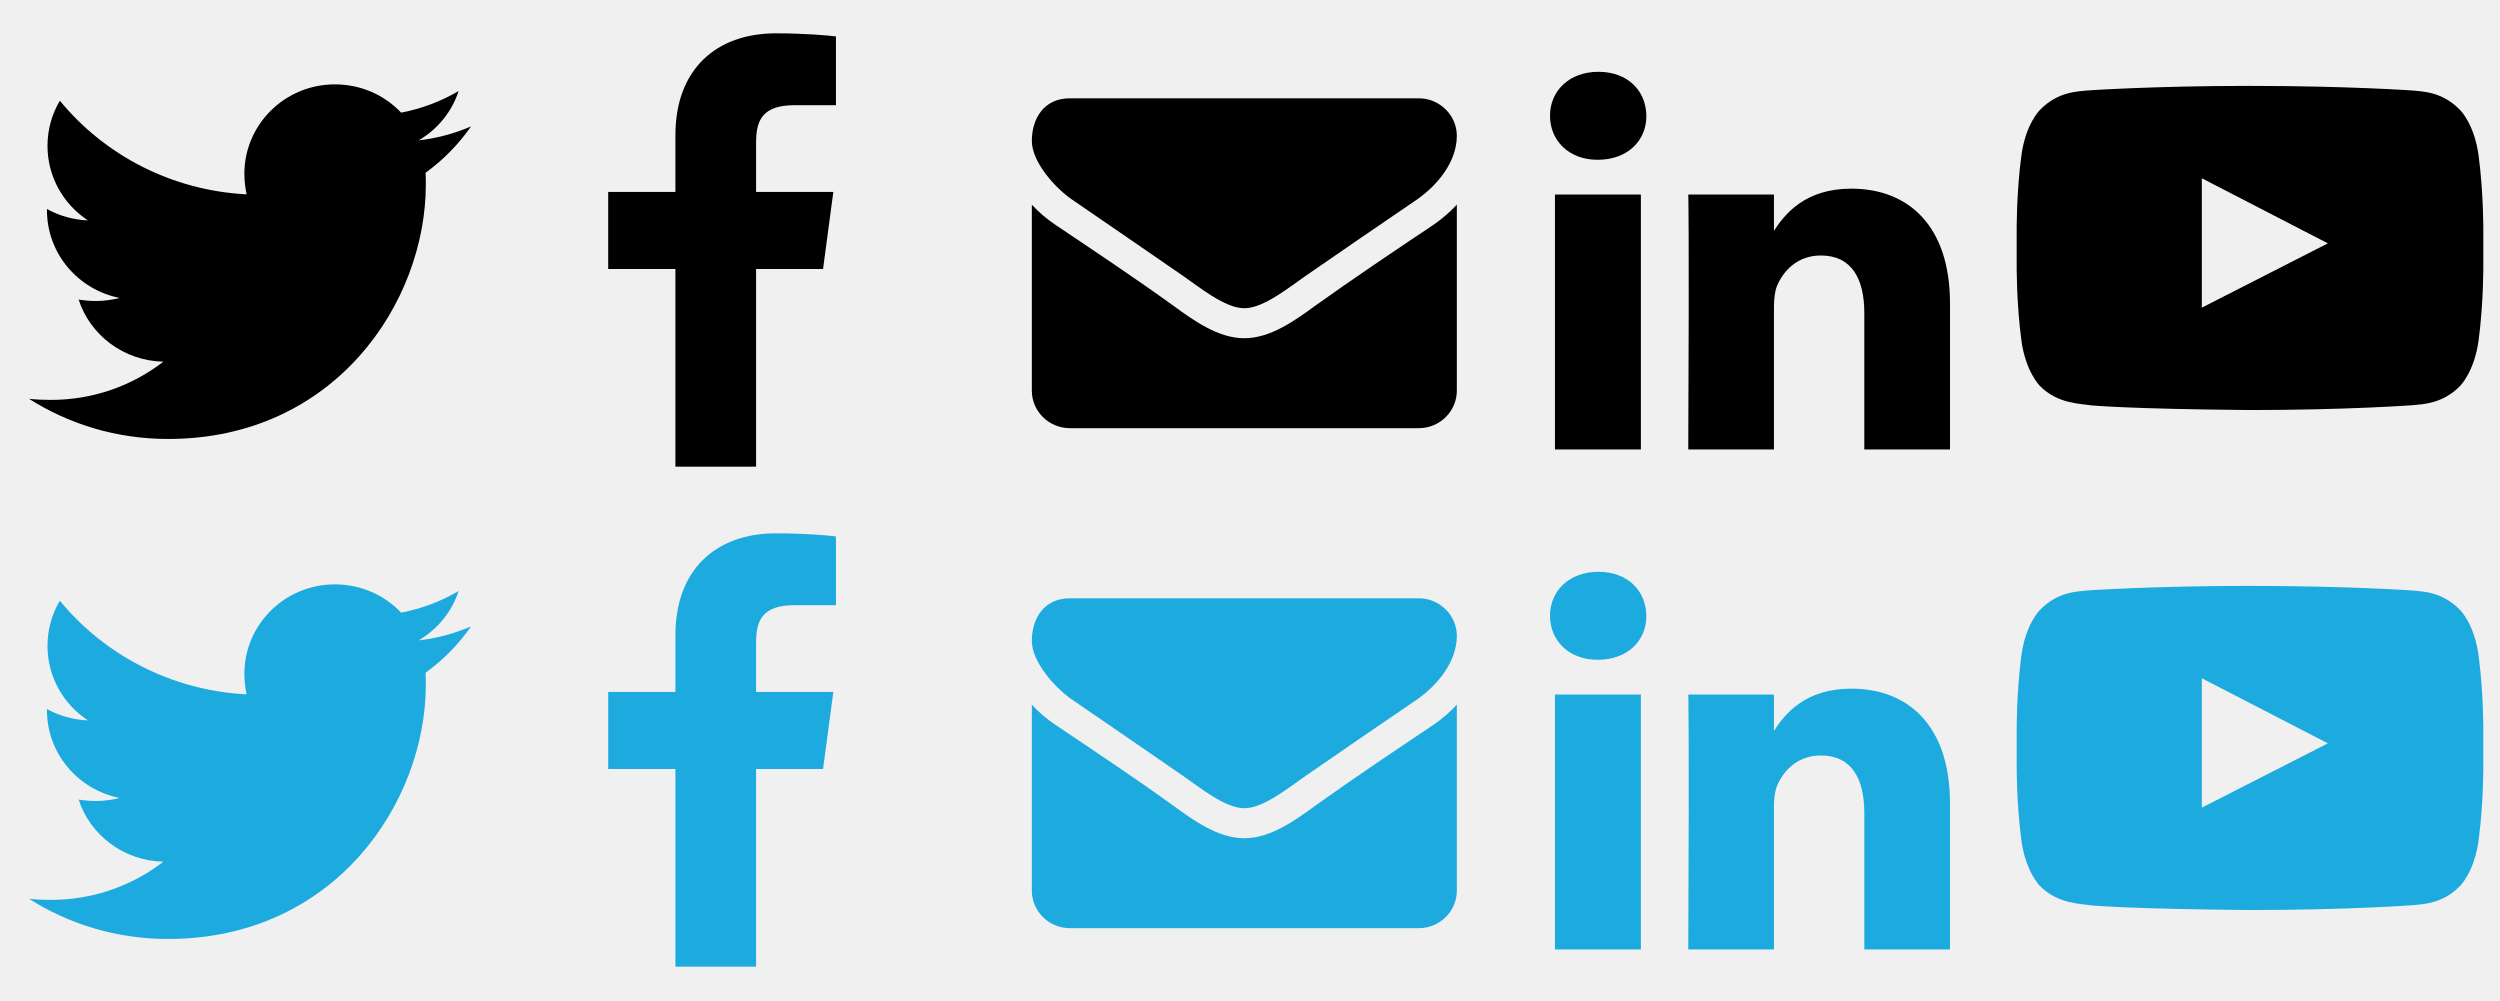
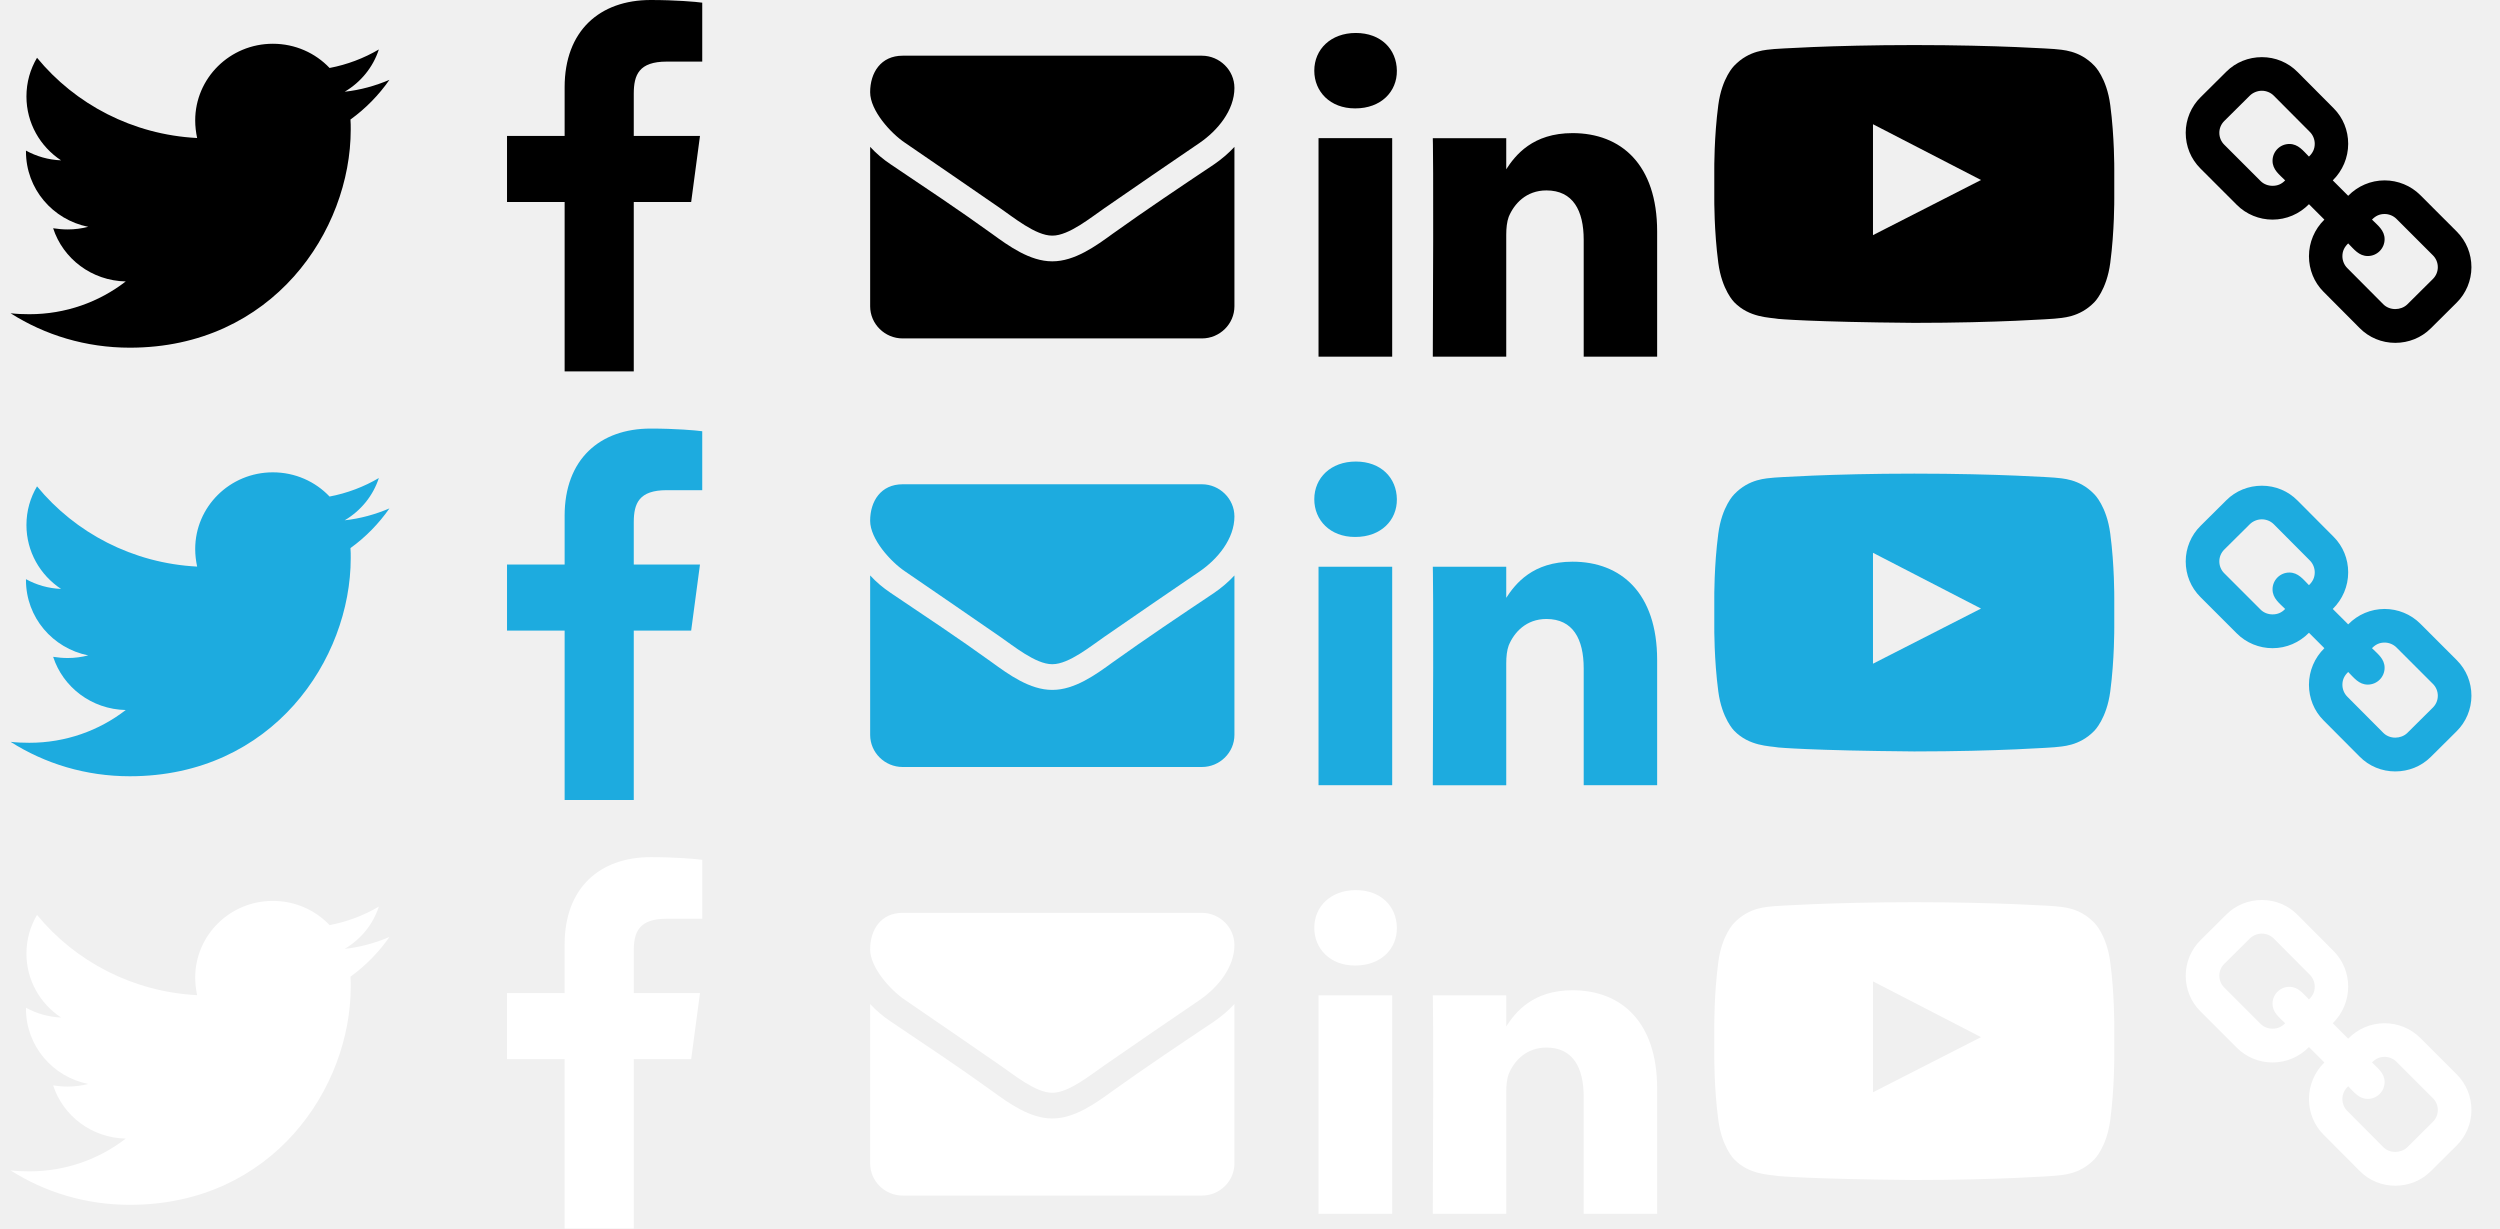
- <svg xmlns="http://www.w3.org/2000/svg" height="60" viewBox="0 0 150 60" width="150">
-   <g fill="none">
-     <g fill="#000">
-       <path d="m26.41 7.281v11.16c0 1.237-1.025 2.249-2.277 2.249h-20.946c-1.252 0-2.277-1.012-2.277-2.249v-11.16c.427.464.911.872 1.437 1.223 2.362 1.589 4.753 3.176 7.072 4.85 1.196.872 2.676 1.939 4.226 1.939h.028c1.551 0 3.031-1.069 4.226-1.939 2.32-1.659 4.71-3.261 7.086-4.85.512-.352.996-.759 1.423-1.223zm0-4.133c0 1.574-1.181 2.994-2.433 3.851-2.22 1.518-4.454 3.036-6.66 4.568-.925.632-2.49 1.926-3.643 1.926h-.028c-1.153 0-2.717-1.293-3.643-1.926-2.206-1.532-4.44-3.05-6.645-4.568-1.01-.675-2.448-2.263-2.448-3.543 0-1.377.754-2.558 2.277-2.558h20.946c1.238 0 2.277 1.012 2.277 2.249z" transform="translate(61 5)" />
-       <path d="m14.157.187v4.125h-2.483c-1.946 0-2.309.922-2.309 2.25v2.953h4.635l-.617 4.625h-4.018v11.859h-4.84v-11.859h-4.033v-4.625h4.033v-3.406c0-3.953 2.452-6.109 6.027-6.109 1.708 0 3.18.125 3.607.187z" transform="translate(36 2)" />
-       <path d="m5.453 7.671v15.295h-5.156v-15.295zm.328-4.724c.016 1.466-1.109 2.639-2.906 2.639h-.031c-1.734 0-2.844-1.174-2.844-2.639 0-1.498 1.156-2.639 2.906-2.639 1.766 0 2.859 1.142 2.875 2.639zm18.219 11.252v8.767h-5.141v-8.18c0-2.053-.75-3.457-2.609-3.457-1.422 0-2.266.941-2.641 1.852-.125.34-.172.787-.172 1.251v8.536h-5.141c.063-13.86 0-15.295 0-15.295h5.141v2.223h-.031c.672-1.049 1.891-2.577 4.672-2.577 3.391 0 5.922 2.192 5.922 6.884z" transform="translate(93 4)" />
-       <path d="m27.259 3.59c-.741 1.064-1.666 2.012-2.726 2.775.017.233.017.466.017.698 0 7.098-5.469 15.275-15.464 15.275-3.079 0-5.94-.881-8.346-2.411.437.05.858.067 1.313.067 2.54 0 4.88-.848 6.748-2.294-2.39-.05-4.392-1.596-5.082-3.723.337.05.673.083 1.026.083.488 0 .976-.067 1.43-.183-2.49-.499-4.358-2.659-4.358-5.269v-.067c.724.399 1.565.648 2.456.682-1.464-.964-2.423-2.609-2.423-4.471 0-.998.269-1.912.741-2.709 2.675 3.257 6.697 5.386 11.206 5.618-.084-.399-.135-.815-.135-1.23 0-2.958 2.423-5.369 5.435-5.369 1.565 0 2.979.648 3.971 1.696 1.229-.233 2.406-.682 3.449-1.297-.404 1.247-1.262 2.294-2.39 2.958 1.094-.116 2.154-.416 3.13-.831z" transform="translate(1 4)" />
-       <path d="m11.109 13.459 7.562-3.858-7.562-3.905zm2.891-13.305c5.891 0 9.797.278 9.797.278.547.062 1.75.062 2.812 1.174 0 0 .859.834 1.109 2.747.297 2.238.281 4.476.281 4.476v2.099s.016 2.238-.281 4.476c-.25 1.899-1.109 2.747-1.109 2.747-1.062 1.095-2.266 1.095-2.812 1.158 0 0-3.906.293-9.797.293-7.281-.062-9.516-.278-9.516-.278-.625-.108-2.031-.077-3.094-1.174 0 0-.859-.849-1.109-2.747-.297-2.238-.281-4.476-.281-4.476v-2.099s-.016-2.238.281-4.476c.25-1.913 1.109-2.747 1.109-2.747 1.062-1.111 2.266-1.111 2.812-1.174 0 0 3.906-.278 9.797-.278z" transform="translate(121 5)" />
-     </g>
-     <g fill="#1dabdf">
-       <path d="m26.41 7.281v11.16c0 1.237-1.025 2.249-2.277 2.249h-20.946c-1.252 0-2.277-1.012-2.277-2.249v-11.16c.427.464.911.872 1.437 1.223 2.362 1.589 4.753 3.176 7.072 4.85 1.196.872 2.676 1.939 4.226 1.939h.028c1.551 0 3.031-1.069 4.226-1.939 2.32-1.659 4.71-3.261 7.086-4.85.512-.352.996-.759 1.423-1.223zm0-4.133c0 1.574-1.181 2.994-2.433 3.851-2.22 1.518-4.454 3.036-6.66 4.568-.925.632-2.49 1.926-3.643 1.926h-.028c-1.153 0-2.717-1.293-3.643-1.926-2.206-1.532-4.44-3.05-6.645-4.568-1.01-.675-2.448-2.263-2.448-3.543 0-1.377.754-2.558 2.277-2.558h20.946c1.238 0 2.277 1.012 2.277 2.249z" transform="translate(61 35)" />
-       <path d="m14.157.187v4.125h-2.483c-1.946 0-2.309.922-2.309 2.25v2.953h4.635l-.617 4.625h-4.018v11.859h-4.84v-11.859h-4.033v-4.625h4.033v-3.406c0-3.953 2.452-6.109 6.027-6.109 1.708 0 3.18.125 3.607.187z" transform="translate(36 32)" />
-       <path d="m5.453 7.671v15.295h-5.156v-15.295zm.328-4.724c.016 1.466-1.109 2.639-2.906 2.639h-.031c-1.734 0-2.844-1.174-2.844-2.639 0-1.498 1.156-2.639 2.906-2.639 1.766 0 2.859 1.142 2.875 2.639zm18.219 11.252v8.767h-5.141v-8.18c0-2.053-.75-3.457-2.609-3.457-1.422 0-2.266.941-2.641 1.852-.125.34-.172.787-.172 1.251v8.536h-5.141c.063-13.86 0-15.295 0-15.295h5.141v2.223h-.031c.672-1.049 1.891-2.577 4.672-2.577 3.391 0 5.922 2.192 5.922 6.884z" transform="translate(93 34)" />
-       <path d="m27.259 2.59c-.741 1.064-1.666 2.012-2.726 2.775.017.233.017.466.017.698 0 7.098-5.469 15.275-15.464 15.275-3.079 0-5.94-.881-8.346-2.411.437.05.858.067 1.313.067 2.54 0 4.88-.848 6.748-2.294-2.39-.05-4.392-1.596-5.082-3.723.337.05.673.083 1.026.083.488 0 .976-.067 1.43-.183-2.49-.499-4.358-2.659-4.358-5.269v-.067c.724.399 1.565.648 2.456.682-1.464-.964-2.423-2.609-2.423-4.471 0-.998.269-1.912.741-2.709 2.675 3.257 6.697 5.386 11.206 5.618-.084-.399-.135-.815-.135-1.23 0-2.958 2.423-5.369 5.435-5.369 1.565 0 2.979.648 3.971 1.696 1.229-.233 2.406-.682 3.449-1.297-.404 1.247-1.262 2.294-2.39 2.958 1.094-.116 2.154-.416 3.13-.831z" transform="translate(1 35)" />
-       <path d="m11.109 13.459 7.562-3.858-7.562-3.905zm2.891-13.305c5.891 0 9.797.278 9.797.278.547.062 1.75.062 2.812 1.174 0 0 .859.834 1.109 2.747.297 2.238.281 4.476.281 4.476v2.099s.016 2.238-.281 4.476c-.25 1.899-1.109 2.747-1.109 2.747-1.062 1.095-2.266 1.095-2.812 1.158 0 0-3.906.293-9.797.293-7.281-.062-9.516-.278-9.516-.278-.625-.108-2.031-.077-3.094-1.174 0 0-.859-.849-1.109-2.747-.297-2.238-.281-4.476-.281-4.476v-2.099s-.016-2.238.281-4.476c.25-1.913 1.109-2.747 1.109-2.747 1.062-1.111 2.266-1.111 2.812-1.174 0 0 3.906-.278 9.797-.278z" transform="translate(121 35)" />
+ <svg xmlns="http://www.w3.org/2000/svg" width="175px" height="86px" viewBox="0 0 175 86" version="1.1">
+   <defs />
+   <g id="Artboard" stroke="none" stroke-width="1" fill="none" fill-rule="evenodd">
+     <g id="icon--social" fill-rule="nonzero">
+       <g id="Group" fill="#000000">
+         <path d="M170.647,18.706 C170.647,18.387 170.525,18.093 170.304,17.873 L167.755,15.324 C167.534,15.104 167.227,14.98 166.922,14.98 C166.566,14.98 166.285,15.115 166.039,15.373 C166.444,15.777 166.922,16.12 166.922,16.745 C166.922,17.395 166.395,17.922 165.745,17.922 C165.12,17.922 164.777,17.444 164.373,17.039 C164.115,17.285 163.968,17.566 163.968,17.934 C163.968,18.241 164.09,18.547 164.311,18.767 L166.836,21.304 C167.056,21.524 167.363,21.635 167.669,21.635 C167.975,21.635 168.282,21.524 168.502,21.316 L170.304,19.527 C170.524,19.307 170.647,19.013 170.647,18.706 Z M162.032,10.066 C162.032,9.759 161.91,9.453 161.689,9.233 L159.164,6.696 C158.944,6.476 158.637,6.353 158.331,6.353 C158.025,6.353 157.718,6.475 157.498,6.684 L155.696,8.473 C155.476,8.693 155.353,8.987 155.353,9.294 C155.353,9.613 155.475,9.907 155.696,10.127 L158.245,12.676 C158.466,12.896 158.773,13.007 159.078,13.007 C159.434,13.007 159.715,12.885 159.961,12.627 C159.556,12.223 159.078,11.88 159.078,11.255 C159.078,10.605 159.605,10.078 160.255,10.078 C160.88,10.078 161.223,10.556 161.627,10.961 C161.885,10.715 162.032,10.434 162.032,10.066 Z M173,18.706 C173,19.638 172.62,20.544 171.958,21.194 L170.157,22.983 C169.495,23.645 168.601,24 167.669,24 C166.725,24 165.831,23.632 165.169,22.958 L162.645,20.422 C161.983,19.76 161.627,18.866 161.627,17.934 C161.627,16.966 162.02,16.047 162.706,15.373 L161.627,14.294 C160.954,14.98 160.046,15.373 159.078,15.373 C158.147,15.373 157.24,15.005 156.579,14.343 L154.03,11.794 C153.356,11.12 153,10.238 153,9.294 C153,8.362 153.38,7.456 154.042,6.806 L155.843,5.017 C156.505,4.355 157.399,4 158.331,4 C159.275,4 160.169,4.368 160.831,5.042 L163.355,7.578 C164.017,8.24 164.373,9.134 164.373,10.066 C164.373,11.034 163.98,11.953 163.294,12.627 L164.373,13.706 C165.046,13.02 165.954,12.627 166.922,12.627 C167.853,12.627 168.76,12.995 169.421,13.657 L171.97,16.206 C172.644,16.88 173,17.762 173,18.706 Z" id="Shape" />
+         <path d="M86.41,10.281 L86.41,21.441 C86.41,22.678 85.385,23.69 84.133,23.69 L63.187,23.69 C61.935,23.69 60.911,22.678 60.911,21.441 L60.911,10.281 C61.338,10.745 61.821,11.153 62.348,11.504 C64.71,13.092 67.101,14.68 69.42,16.353 C70.616,17.225 72.096,18.293 73.647,18.293 L73.675,18.293 C75.226,18.293 76.706,17.224 77.901,16.353 C80.221,14.694 82.611,13.092 84.987,11.504 C85.499,11.152 85.984,10.744 86.411,10.281 L86.41,10.281 Z M86.41,6.149 C86.41,7.723 85.229,9.142 83.976,10 C81.756,11.517 79.522,13.036 77.317,14.568 C76.391,15.2 74.827,16.494 73.674,16.494 L73.646,16.494 C72.493,16.494 70.928,15.201 70.003,14.568 C67.797,13.036 65.563,11.517 63.358,10 C62.348,9.325 60.91,7.736 60.91,6.457 C60.91,5.08 61.664,3.899 63.186,3.899 L84.132,3.899 C85.37,3.899 86.409,4.911 86.409,6.148 L86.41,6.149 Z" id="Shape" />
+         <path d="M49.157,0.187 L49.157,4.312 L46.673,4.312 C44.728,4.312 44.364,5.234 44.364,6.562 L44.364,9.515 L48.999,9.515 L48.382,14.14 L44.364,14.14 L44.364,25.999 L39.524,25.999 L39.524,14.14 L35.491,14.14 L35.491,9.515 L39.524,9.515 L39.524,6.109 C39.524,2.156 41.976,1.77635684e-15 45.551,1.77635684e-15 C47.259,1.77635684e-15 48.73,0.125 49.158,0.187 L49.157,0.187 Z" id="Shape" />
+         <path d="M97.453,9.671 L97.453,24.966 L92.297,24.966 L92.297,9.671 L97.453,9.671 Z M97.781,4.948 C97.797,6.413 96.672,7.587 94.875,7.587 L94.844,7.587 C93.11,7.587 92,6.413 92,4.948 C92,3.45 93.156,2.308 94.906,2.308 C96.672,2.308 97.765,3.45 97.781,4.948 Z M116,16.2 L116,24.966 L110.859,24.966 L110.859,16.786 C110.859,14.734 110.109,13.329 108.25,13.329 C106.828,13.329 105.984,14.27 105.609,15.181 C105.484,15.521 105.437,15.968 105.437,16.432 L105.437,24.967 L100.296,24.967 C100.359,11.108 100.296,9.672 100.296,9.672 L105.437,9.672 L105.437,11.895 L105.406,11.895 C106.078,10.846 107.297,9.318 110.078,9.318 C113.469,9.318 116,11.51 116,16.202 L116,16.2 Z" id="Shape" />
+         <path d="M27.259,5.59 C26.518,6.654 25.593,7.602 24.533,8.366 C24.551,8.599 24.551,8.832 24.551,9.064 C24.551,16.161 19.082,24.338 9.087,24.338 C6.008,24.338 3.147,23.458 0.741,21.928 C1.178,21.978 1.599,21.995 2.054,21.995 C4.594,21.995 6.933,21.147 8.802,19.701 C6.412,19.651 4.41,18.106 3.72,15.978 C4.057,16.028 4.393,16.061 4.746,16.061 C5.234,16.061 5.722,15.994 6.176,15.878 C3.686,15.379 1.818,13.219 1.818,10.609 L1.818,10.542 C2.542,10.941 3.383,11.19 4.274,11.224 C2.811,10.26 1.851,8.615 1.851,6.753 C1.851,5.755 2.12,4.841 2.592,4.044 C5.267,7.301 9.29,9.429 13.799,9.661 C13.715,9.262 13.664,8.847 13.664,8.432 C13.664,5.473 16.087,3.063 19.099,3.063 C20.664,3.063 22.078,3.711 23.07,4.758 C24.299,4.525 25.476,4.077 26.519,3.462 C26.115,4.708 25.257,5.755 24.13,6.42 C25.224,6.304 26.283,6.004 27.259,5.589 L27.259,5.59 Z" id="Shape" />
+         <path d="M131.109,16.459 L138.671,12.6 L131.109,8.696 L131.109,16.459 Z M134,3.154 C139.891,3.154 143.797,3.432 143.797,3.432 C144.344,3.494 145.547,3.494 146.609,4.605 C146.609,4.605 147.468,5.439 147.718,7.352 C148.015,9.591 147.999,11.828 147.999,11.828 L147.999,13.927 C147.999,13.927 148.015,16.165 147.718,18.403 C147.468,20.301 146.609,21.15 146.609,21.15 C145.547,22.245 144.343,22.245 143.797,22.308 C143.797,22.308 139.891,22.601 134,22.601 C126.719,22.539 124.484,22.323 124.484,22.323 C123.859,22.216 122.453,22.246 121.39,21.15 C121.39,21.15 120.531,20.301 120.281,18.403 C119.984,16.164 120,13.927 120,13.927 L120,11.828 C120,11.828 119.984,9.59 120.281,7.352 C120.531,5.439 121.39,4.605 121.39,4.605 C122.452,3.494 123.656,3.494 124.202,3.432 C124.202,3.432 128.108,3.154 133.999,3.154 L134,3.154 Z" id="Shape" />
+       </g>
+       <g id="Group" transform="translate(0, 30)" fill="#1DABDF">
+         <path d="M86.41,10.281 L86.41,21.441 C86.41,22.678 85.385,23.69 84.133,23.69 L63.187,23.69 C61.935,23.69 60.911,22.678 60.911,21.441 L60.911,10.281 C61.338,10.745 61.821,11.153 62.348,11.504 C64.71,13.092 67.101,14.68 69.42,16.353 C70.616,17.225 72.096,18.293 73.647,18.293 L73.675,18.293 C75.226,18.293 76.706,17.224 77.901,16.353 C80.221,14.694 82.611,13.092 84.987,11.504 C85.499,11.152 85.984,10.744 86.411,10.281 L86.41,10.281 Z M86.41,6.149 C86.41,7.723 85.229,9.142 83.976,10 C81.756,11.517 79.522,13.036 77.317,14.568 C76.391,15.2 74.827,16.494 73.674,16.494 L73.646,16.494 C72.493,16.494 70.928,15.201 70.003,14.568 C67.797,13.036 65.563,11.517 63.358,10 C62.348,9.325 60.91,7.736 60.91,6.457 C60.91,5.08 61.664,3.899 63.186,3.899 L84.132,3.899 C85.37,3.899 86.409,4.911 86.409,6.148 L86.41,6.149 Z" id="Shape" />
+         <path d="M49.157,0.187 L49.157,4.312 L46.673,4.312 C44.728,4.312 44.364,5.234 44.364,6.562 L44.364,9.515 L48.999,9.515 L48.382,14.14 L44.364,14.14 L44.364,25.999 L39.524,25.999 L39.524,14.14 L35.491,14.14 L35.491,9.515 L39.524,9.515 L39.524,6.109 C39.524,2.156 41.976,0 45.551,0 C47.259,0 48.73,0.125 49.158,0.187 L49.157,0.187 Z" id="Shape" />
+         <path d="M97.453,9.671 L97.453,24.966 L92.297,24.966 L92.297,9.671 L97.453,9.671 Z M97.781,4.948 C97.797,6.413 96.672,7.587 94.875,7.587 L94.844,7.587 C93.11,7.587 92,6.413 92,4.948 C92,3.45 93.156,2.308 94.906,2.308 C96.672,2.308 97.765,3.45 97.781,4.948 Z M116,16.2 L116,24.966 L110.859,24.966 L110.859,16.786 C110.859,14.734 110.109,13.329 108.25,13.329 C106.828,13.329 105.984,14.27 105.609,15.181 C105.484,15.521 105.437,15.968 105.437,16.432 L105.437,24.967 L100.296,24.967 C100.359,11.108 100.296,9.672 100.296,9.672 L105.437,9.672 L105.437,11.895 L105.406,11.895 C106.078,10.846 107.297,9.318 110.078,9.318 C113.469,9.318 116,11.51 116,16.202 L116,16.2 Z" id="Shape" />
+         <path d="M27.259,5.59 C26.518,6.654 25.593,7.602 24.533,8.366 C24.551,8.599 24.551,8.832 24.551,9.064 C24.551,16.161 19.082,24.338 9.087,24.338 C6.008,24.338 3.147,23.458 0.741,21.928 C1.178,21.978 1.599,21.995 2.054,21.995 C4.594,21.995 6.933,21.147 8.802,19.701 C6.412,19.651 4.41,18.106 3.72,15.978 C4.057,16.028 4.393,16.061 4.746,16.061 C5.234,16.061 5.722,15.994 6.176,15.878 C3.686,15.379 1.818,13.219 1.818,10.609 L1.818,10.542 C2.542,10.941 3.383,11.19 4.274,11.224 C2.811,10.26 1.851,8.615 1.851,6.753 C1.851,5.755 2.12,4.841 2.592,4.044 C5.267,7.301 9.29,9.429 13.799,9.661 C13.715,9.262 13.664,8.847 13.664,8.432 C13.664,5.473 16.087,3.063 19.099,3.063 C20.664,3.063 22.078,3.711 23.07,4.758 C24.299,4.525 25.476,4.077 26.519,3.462 C26.115,4.708 25.257,5.755 24.13,6.42 C25.224,6.304 26.283,6.004 27.259,5.589 L27.259,5.59 Z" id="Shape" />
+         <path d="M131.109,16.459 L138.671,12.6 L131.109,8.696 L131.109,16.459 Z M134,3.154 C139.891,3.154 143.797,3.432 143.797,3.432 C144.344,3.494 145.547,3.494 146.609,4.605 C146.609,4.605 147.468,5.439 147.718,7.352 C148.015,9.591 147.999,11.828 147.999,11.828 L147.999,13.927 C147.999,13.927 148.015,16.165 147.718,18.403 C147.468,20.301 146.609,21.15 146.609,21.15 C145.547,22.245 144.343,22.245 143.797,22.308 C143.797,22.308 139.891,22.601 134,22.601 C126.719,22.539 124.484,22.323 124.484,22.323 C123.859,22.216 122.453,22.246 121.39,21.15 C121.39,21.15 120.531,20.301 120.281,18.403 C119.984,16.164 120,13.927 120,13.927 L120,11.828 C120,11.828 119.984,9.59 120.281,7.352 C120.531,5.439 121.39,4.605 121.39,4.605 C122.452,3.494 123.656,3.494 124.202,3.432 C124.202,3.432 128.108,3.154 133.999,3.154 L134,3.154 Z" id="Shape" />
+         <path d="M170.647,18.706 C170.647,18.387 170.525,18.093 170.304,17.873 L167.755,15.324 C167.534,15.104 167.227,14.98 166.922,14.98 C166.566,14.98 166.285,15.115 166.039,15.373 C166.444,15.777 166.922,16.12 166.922,16.745 C166.922,17.395 166.395,17.922 165.745,17.922 C165.12,17.922 164.777,17.444 164.373,17.039 C164.115,17.285 163.968,17.566 163.968,17.934 C163.968,18.241 164.09,18.547 164.311,18.767 L166.836,21.304 C167.056,21.524 167.363,21.635 167.669,21.635 C167.975,21.635 168.282,21.524 168.502,21.316 L170.304,19.527 C170.524,19.307 170.647,19.013 170.647,18.706 Z M162.032,10.066 C162.032,9.759 161.91,9.453 161.689,9.233 L159.164,6.696 C158.944,6.476 158.637,6.353 158.331,6.353 C158.025,6.353 157.718,6.475 157.498,6.684 L155.696,8.473 C155.476,8.693 155.353,8.987 155.353,9.294 C155.353,9.613 155.475,9.907 155.696,10.127 L158.245,12.676 C158.466,12.896 158.773,13.007 159.078,13.007 C159.434,13.007 159.715,12.885 159.961,12.627 C159.556,12.223 159.078,11.88 159.078,11.255 C159.078,10.605 159.605,10.078 160.255,10.078 C160.88,10.078 161.223,10.556 161.627,10.961 C161.885,10.715 162.032,10.434 162.032,10.066 Z M173,18.706 C173,19.638 172.62,20.544 171.958,21.194 L170.157,22.983 C169.495,23.645 168.601,24 167.669,24 C166.725,24 165.831,23.632 165.169,22.958 L162.645,20.422 C161.983,19.76 161.627,18.866 161.627,17.934 C161.627,16.966 162.02,16.047 162.706,15.373 L161.627,14.294 C160.954,14.98 160.046,15.373 159.078,15.373 C158.147,15.373 157.24,15.005 156.579,14.343 L154.03,11.794 C153.356,11.12 153,10.238 153,9.294 C153,8.362 153.38,7.456 154.042,6.806 L155.843,5.017 C156.505,4.355 157.399,4 158.331,4 C159.275,4 160.169,4.368 160.831,5.042 L163.355,7.578 C164.017,8.24 164.373,9.134 164.373,10.066 C164.373,11.034 163.98,11.953 163.294,12.627 L164.373,13.706 C165.046,13.02 165.954,12.627 166.922,12.627 C167.853,12.627 168.76,12.995 169.421,13.657 L171.97,16.206 C172.644,16.88 173,17.762 173,18.706 Z" id="Shape" />
+       </g>
+       <g id="Group" transform="translate(0, 60)" fill="#FFFFFF">
+         <path d="M170.647,17.706 C170.647,17.387 170.525,17.093 170.304,16.873 L167.755,14.324 C167.534,14.104 167.227,13.98 166.922,13.98 C166.566,13.98 166.285,14.115 166.039,14.373 C166.444,14.777 166.922,15.12 166.922,15.745 C166.922,16.395 166.395,16.922 165.745,16.922 C165.12,16.922 164.777,16.444 164.373,16.039 C164.115,16.285 163.968,16.566 163.968,16.934 C163.968,17.241 164.09,17.547 164.311,17.767 L166.836,20.304 C167.056,20.524 167.363,20.635 167.669,20.635 C167.975,20.635 168.282,20.524 168.502,20.316 L170.304,18.527 C170.524,18.307 170.647,18.013 170.647,17.706 Z M162.032,9.066 C162.032,8.759 161.91,8.453 161.689,8.233 L159.164,5.696 C158.944,5.476 158.637,5.353 158.331,5.353 C158.025,5.353 157.718,5.475 157.498,5.684 L155.696,7.473 C155.476,7.693 155.353,7.987 155.353,8.294 C155.353,8.613 155.475,8.907 155.696,9.127 L158.245,11.676 C158.466,11.896 158.773,12.007 159.078,12.007 C159.434,12.007 159.715,11.885 159.961,11.627 C159.556,11.223 159.078,10.88 159.078,10.255 C159.078,9.605 159.605,9.078 160.255,9.078 C160.88,9.078 161.223,9.556 161.627,9.961 C161.885,9.715 162.032,9.434 162.032,9.066 Z M173,17.706 C173,18.638 172.62,19.544 171.958,20.194 L170.157,21.983 C169.495,22.645 168.601,23 167.669,23 C166.725,23 165.831,22.632 165.169,21.958 L162.645,19.422 C161.983,18.76 161.627,17.866 161.627,16.934 C161.627,15.966 162.02,15.047 162.706,14.373 L161.627,13.294 C160.954,13.98 160.046,14.373 159.078,14.373 C158.147,14.373 157.24,14.005 156.579,13.343 L154.03,10.794 C153.356,10.12 153,9.238 153,8.294 C153,7.362 153.38,6.456 154.042,5.806 L155.843,4.017 C156.505,3.355 157.399,3 158.331,3 C159.275,3 160.169,3.368 160.831,4.042 L163.355,6.578 C164.017,7.24 164.373,8.134 164.373,9.066 C164.373,10.034 163.98,10.953 163.294,11.627 L164.373,12.706 C165.046,12.02 165.954,11.627 166.922,11.627 C167.853,11.627 168.76,11.995 169.421,12.657 L171.97,15.206 C172.644,15.88 173,16.762 173,17.706 Z" id="Shape" />
+         <path d="M86.41,10.281 L86.41,21.441 C86.41,22.678 85.385,23.69 84.133,23.69 L63.187,23.69 C61.935,23.69 60.911,22.678 60.911,21.441 L60.911,10.281 C61.338,10.745 61.821,11.153 62.348,11.504 C64.71,13.092 67.101,14.68 69.42,16.353 C70.616,17.225 72.096,18.293 73.647,18.293 L73.675,18.293 C75.226,18.293 76.706,17.224 77.901,16.353 C80.221,14.694 82.611,13.092 84.987,11.504 C85.499,11.152 85.984,10.744 86.411,10.281 L86.41,10.281 Z M86.41,6.149 C86.41,7.723 85.229,9.142 83.976,10 C81.756,11.517 79.522,13.036 77.317,14.568 C76.391,15.2 74.827,16.494 73.674,16.494 L73.646,16.494 C72.493,16.494 70.928,15.201 70.003,14.568 C67.797,13.036 65.563,11.517 63.358,10 C62.348,9.325 60.91,7.736 60.91,6.457 C60.91,5.08 61.664,3.899 63.186,3.899 L84.132,3.899 C85.37,3.899 86.409,4.911 86.409,6.148 L86.41,6.149 Z" id="Shape" />
+         <path d="M49.157,0.187 L49.157,4.312 L46.673,4.312 C44.728,4.312 44.364,5.234 44.364,6.562 L44.364,9.515 L48.999,9.515 L48.382,14.14 L44.364,14.14 L44.364,25.999 L39.524,25.999 L39.524,14.14 L35.491,14.14 L35.491,9.515 L39.524,9.515 L39.524,6.109 C39.524,2.156 41.976,0 45.551,0 C47.259,0 48.73,0.125 49.158,0.187 L49.157,0.187 Z" id="Shape" />
+         <path d="M97.453,9.671 L97.453,24.966 L92.297,24.966 L92.297,9.671 L97.453,9.671 Z M97.781,4.948 C97.797,6.413 96.672,7.587 94.875,7.587 L94.844,7.587 C93.11,7.587 92,6.413 92,4.948 C92,3.45 93.156,2.308 94.906,2.308 C96.672,2.308 97.765,3.45 97.781,4.948 Z M116,16.2 L116,24.966 L110.859,24.966 L110.859,16.786 C110.859,14.734 110.109,13.329 108.25,13.329 C106.828,13.329 105.984,14.27 105.609,15.181 C105.484,15.521 105.437,15.968 105.437,16.432 L105.437,24.967 L100.296,24.967 C100.359,11.108 100.296,9.672 100.296,9.672 L105.437,9.672 L105.437,11.895 L105.406,11.895 C106.078,10.846 107.297,9.318 110.078,9.318 C113.469,9.318 116,11.51 116,16.202 L116,16.2 Z" id="Shape" />
+         <path d="M27.259,5.59 C26.518,6.654 25.593,7.602 24.533,8.366 C24.551,8.599 24.551,8.832 24.551,9.064 C24.551,16.161 19.082,24.338 9.087,24.338 C6.008,24.338 3.147,23.458 0.741,21.928 C1.178,21.978 1.599,21.995 2.054,21.995 C4.594,21.995 6.933,21.147 8.802,19.701 C6.412,19.651 4.41,18.106 3.72,15.978 C4.057,16.028 4.393,16.061 4.746,16.061 C5.234,16.061 5.722,15.994 6.176,15.878 C3.686,15.379 1.818,13.219 1.818,10.609 L1.818,10.542 C2.542,10.941 3.383,11.19 4.274,11.224 C2.811,10.26 1.851,8.615 1.851,6.753 C1.851,5.755 2.12,4.841 2.592,4.044 C5.267,7.301 9.29,9.429 13.799,9.661 C13.715,9.262 13.664,8.847 13.664,8.432 C13.664,5.473 16.087,3.063 19.099,3.063 C20.664,3.063 22.078,3.711 23.07,4.758 C24.299,4.525 25.476,4.077 26.519,3.462 C26.115,4.708 25.257,5.755 24.13,6.42 C25.224,6.304 26.283,6.004 27.259,5.589 L27.259,5.59 Z" id="Shape" />
+         <path d="M131.109,16.459 L138.671,12.6 L131.109,8.696 L131.109,16.459 Z M134,3.154 C139.891,3.154 143.797,3.432 143.797,3.432 C144.344,3.494 145.547,3.494 146.609,4.605 C146.609,4.605 147.468,5.439 147.718,7.352 C148.015,9.591 147.999,11.828 147.999,11.828 L147.999,13.927 C147.999,13.927 148.015,16.165 147.718,18.403 C147.468,20.301 146.609,21.15 146.609,21.15 C145.547,22.245 144.343,22.245 143.797,22.308 C143.797,22.308 139.891,22.601 134,22.601 C126.719,22.539 124.484,22.323 124.484,22.323 C123.859,22.216 122.453,22.246 121.39,21.15 C121.39,21.15 120.531,20.301 120.281,18.403 C119.984,16.164 120,13.927 120,13.927 L120,11.828 C120,11.828 119.984,9.59 120.281,7.352 C120.531,5.439 121.39,4.605 121.39,4.605 C122.452,3.494 123.656,3.494 124.202,3.432 C124.202,3.432 128.108,3.154 133.999,3.154 L134,3.154 Z" id="Shape" />
+       </g>
    </g>
  </g>
</svg>
